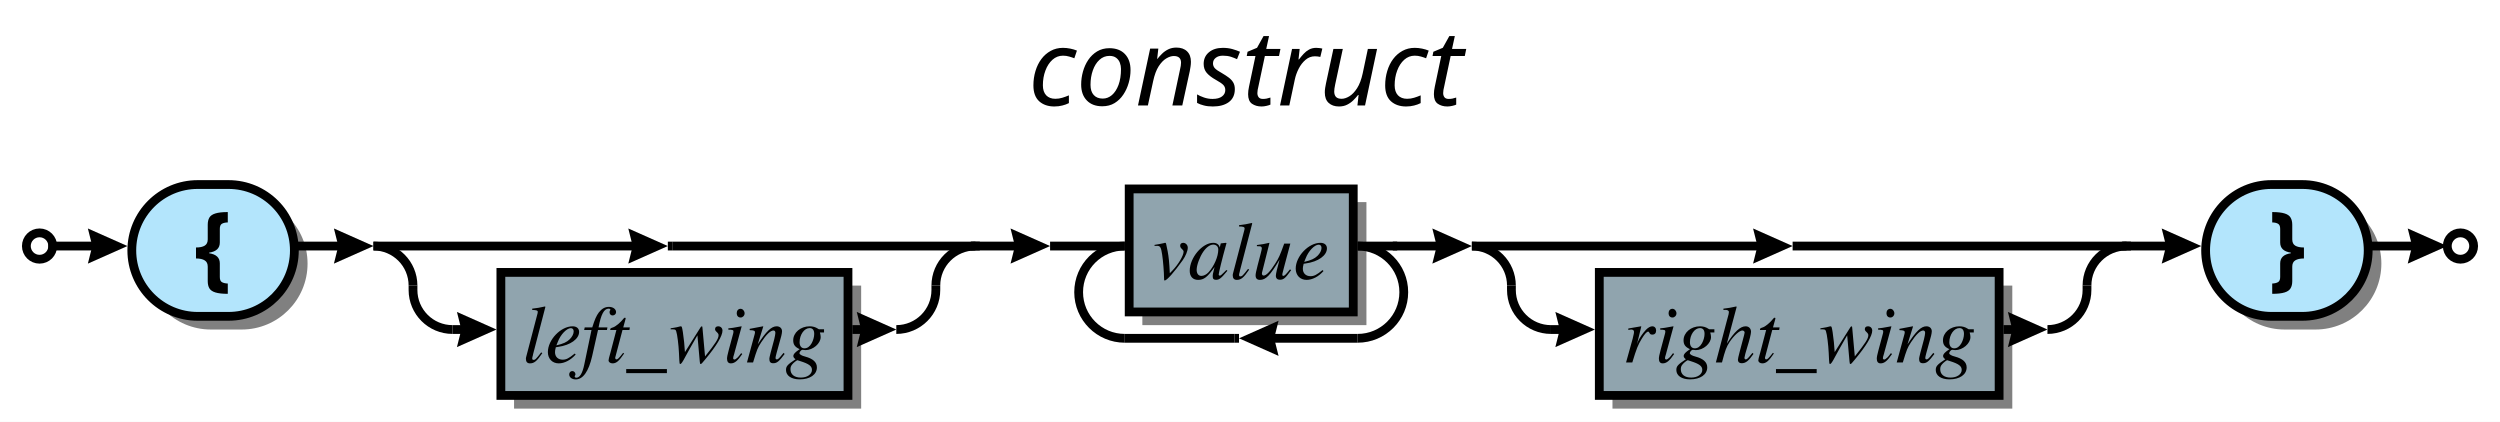
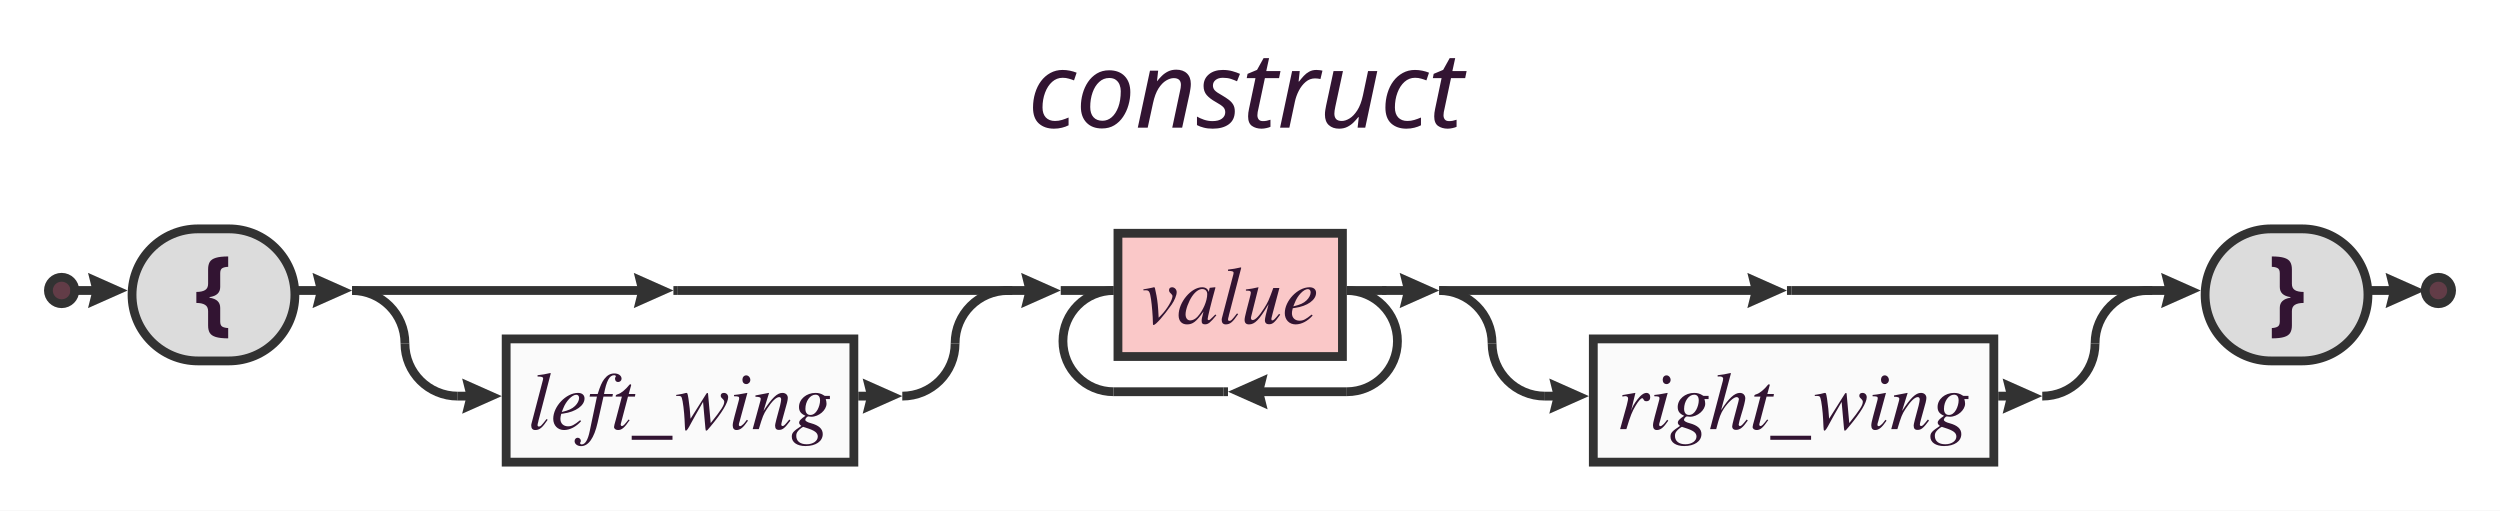
- <svg xmlns="http://www.w3.org/2000/svg" xml:space="preserve" width="569" height="96" version="1.1">
+ <svg xmlns="http://www.w3.org/2000/svg" xml:space="preserve" width="568" height="116" version="1.1">
  <style type="text/css">

- .box_font {fill:#000000; text-anchor:middle;
+ .hash_font {fill:#321432; text-anchor:middle;
    font-family:Times; font-size:14pt; font-weight:normal; font-style:italic;}
- .charclass_font {fill:#000000; text-anchor:middle;
+ .definitive_font {fill:#321432; text-anchor:middle;
+     font-family:Times; font-size:14pt; font-weight:normal; font-style:italic;}
+ .title_font {fill:#321432; text-anchor:middle;
+     font-family:Sans; font-size:18pt; font-weight:normal; font-style:italic;}
+ .non-terminal_font {fill:#321432; text-anchor:middle;
+     font-family:Times; font-size:14pt; font-weight:normal; font-style:italic;}
+ .negative_font {fill:#321432; text-anchor:middle;
+     font-family:Times; font-size:14pt; font-weight:normal; font-style:italic;}
+ .charclass_font {fill:#321432; text-anchor:middle;
    font-family:Sans; font-size:16pt; font-weight:bold; font-style:normal;}
- .title_font {fill:#000000; text-anchor:middle;
-     font-family:Sans; font-size:18pt; font-weight:normal; font-style:italic;}
- .bubble_font {fill:#000000; text-anchor:middle;
-     font-family:Sans; font-size:14pt; font-weight:bold; font-style:normal;}
- .token_font {fill:#000000; text-anchor:middle;
+ .space_font {fill:#321432; text-anchor:middle;
+     font-family:Sans; font-size:3pt; font-weight:normal; font-style:normal;}
+ .token_font {fill:#321432; text-anchor:middle;
    font-family:Sans; font-size:16pt; font-weight:bold; font-style:normal;}
.label {fill:#000;
  text-anchor:middle;
  font-size:16pt; font-weight:bold; font-family:Sans;}
.link {fill: #0D47A1;}
.link:hover {fill: #0D47A1; text-decoration:underline;}
.link:visited {fill: #4A148C;}

</style>
  <defs>
    <marker id="arrow" markerWidth="5" markerHeight="4" refX="2.5" refY="2" orient="auto" markerUnits="strokeWidth">
-       <path d="M0,0 L0.5,2 L0,4 L4.5,2 z" fill="#000000" />
+       <path d="M0,0 L0.5,2 L0,4 L4.5,2 z" fill="#323232" />
    </marker>
  </defs>
  <rect width="100%" height="100%" fill="white" />
-   <path d="M48.0,75.0 A15.0,15.0 0 0,1 48.0,45.0 H55.0 A15.0,15.0 0 0,1 55.0,75.0 z" stroke="none" fill-opacity="0.498" fill="#000000" />
-   <rect x="117.0" y="65.0" width="79.0" height="28.0" stroke="none" fill-opacity="0.498" fill="#000000" />
-   <rect x="260.0" y="46.0" width="51.0" height="28.0" stroke="none" fill-opacity="0.498" fill="#000000" />
-   <rect x="367.0" y="65.0" width="91.0" height="28.0" stroke="none" fill-opacity="0.498" fill="#000000" />
-   <path d="M520.0,75.0 A15.0,15.0 0 0,1 520.0,45.0 H527.0 A15.0,15.0 0 0,1 527.0,75.0 z" stroke="none" fill-opacity="0.498" fill="#000000" />
-   <circle cx="9" cy="56.0" r="3" stroke="#000000" stroke-width="2" fill="#FFFFFF" />
-   <path d="M45.0,72.0 A15.0,15.0 0 0,1 45.0,42.0 H52.0 A15.0,15.0 0 0,1 52.0,72.0 z" stroke="#000000" stroke-width="2" fill="#B3E5FC" />
-   <text class="token_font" x="48.5" y="63.5">{</text>
-   <line x1="152.0" y1="56.0" x2="153.0" y2="56.0" stroke="#000000" stroke-width="2" />
-   <rect x="114.0" y="62.0" width="79.0" height="28.0" stroke="#000000" stroke-width="2" fill="#90A4AE" />
-   <text class="box_font" x="153.5" y="82.5">left_wing</text>
-   <line x1="85.0" y1="56.0" x2="148.0" y2="56.0" stroke="#000000" stroke-width="2" marker-end="url(#arrow)" />
-   <line x1="153.0" y1="56.0" x2="223.0" y2="56.0" stroke="#000000" stroke-width="2" />
-   <path d="M94.0,65.0 A9.0,9.0 0 0,0 85.0,56.0" stroke="#000000" stroke-width="2" fill="none" />
-   <line x1="103.0" y1="75.0" x2="109.0" y2="75.0" stroke="#000000" stroke-width="2" marker-end="url(#arrow)" />
-   <line x1="194.0" y1="75.0" x2="200.0" y2="75.0" stroke="#000000" stroke-width="2" marker-end="url(#arrow)" />
-   <path d="M94.0,66.0 A9.0,9.0 0 0,0 103.0,75.0" stroke="#000000" stroke-width="2" fill="none" />
-   <path d="M204.0,75.0 A9.0,9.0 0 0,0 213.0,66.0" stroke="#000000" stroke-width="2" fill="none" />
-   <path d="M222.0,56.0 A9.0,9.0 0 0,0 213.0,65.0" stroke="#000000" stroke-width="2" fill="none" />
-   <line x1="94.0" y1="66.0" x2="94.0" y2="65.0" stroke="#000000" stroke-width="2" />
-   <line x1="213.0" y1="66.0" x2="213.0" y2="65.0" stroke="#000000" stroke-width="2" />
-   <line x1="67.0" y1="56.0" x2="81.0" y2="56.0" stroke="#000000" stroke-width="2" marker-end="url(#arrow)" />
-   <rect x="257.0" y="43.0" width="51.0" height="28.0" stroke="#000000" stroke-width="2" fill="#90A4AE" />
-   <text class="box_font" x="282.5" y="63.5">value</text>
-   <line x1="281.0" y1="77.0" x2="282.0" y2="77.0" stroke="#000000" stroke-width="2" />
-   <line x1="256.0" y1="77.0" x2="281.0" y2="77.0" stroke="#000000" stroke-width="2" />
-   <line x1="309.0" y1="77.0" x2="286.0" y2="77.0" stroke="#000000" stroke-width="2" marker-end="url(#arrow)" />
-   <line x1="239.0" y1="56.0" x2="256.0" y2="56.0" stroke="#000000" stroke-width="2" />
-   <path d="M256.0,56.0 A10.5,10.5 0 0,0 256.0,77.0" stroke="#000000" stroke-width="2" fill="none" />
-   <path d="M309.0,77.0 A10.5,10.5 0 0,0 309.0,56.0" stroke="#000000" stroke-width="2" fill="none" />
-   <line x1="309.0" y1="56.0" x2="318.0" y2="56.0" stroke="#000000" stroke-width="2" />
-   <line x1="221.0" y1="56.0" x2="235.0" y2="56.0" stroke="#000000" stroke-width="2" marker-end="url(#arrow)" />
-   <line x1="408.0" y1="56.0" x2="409.0" y2="56.0" stroke="#000000" stroke-width="2" />
-   <rect x="364.0" y="62.0" width="91.0" height="28.0" stroke="#000000" stroke-width="2" fill="#90A4AE" />
-   <text class="box_font" x="409.5" y="82.5">right_wing</text>
-   <line x1="335.0" y1="56.0" x2="404.0" y2="56.0" stroke="#000000" stroke-width="2" marker-end="url(#arrow)" />
-   <line x1="409.0" y1="56.0" x2="485.0" y2="56.0" stroke="#000000" stroke-width="2" />
-   <path d="M344.0,65.0 A9.0,9.0 0 0,0 335.0,56.0" stroke="#000000" stroke-width="2" fill="none" />
-   <line x1="353.0" y1="75.0" x2="359.0" y2="75.0" stroke="#000000" stroke-width="2" marker-end="url(#arrow)" />
-   <line x1="456.0" y1="75.0" x2="462.0" y2="75.0" stroke="#000000" stroke-width="2" marker-end="url(#arrow)" />
-   <path d="M344.0,66.0 A9.0,9.0 0 0,0 353.0,75.0" stroke="#000000" stroke-width="2" fill="none" />
-   <path d="M466.0,75.0 A9.0,9.0 0 0,0 475.0,66.0" stroke="#000000" stroke-width="2" fill="none" />
-   <path d="M484.0,56.0 A9.0,9.0 0 0,0 475.0,65.0" stroke="#000000" stroke-width="2" fill="none" />
-   <line x1="344.0" y1="66.0" x2="344.0" y2="65.0" stroke="#000000" stroke-width="2" />
-   <line x1="475.0" y1="66.0" x2="475.0" y2="65.0" stroke="#000000" stroke-width="2" />
-   <line x1="317.0" y1="56.0" x2="331.0" y2="56.0" stroke="#000000" stroke-width="2" marker-end="url(#arrow)" />
-   <path d="M517.0,72.0 A15.0,15.0 0 0,1 517.0,42.0 H524.0 A15.0,15.0 0 0,1 524.0,72.0 z" stroke="#000000" stroke-width="2" fill="#B3E5FC" />
-   <text class="token_font" x="520.5" y="63.5">}</text>
-   <line x1="483.0" y1="56.0" x2="497.0" y2="56.0" stroke="#000000" stroke-width="2" marker-end="url(#arrow)" />
-   <line x1="11" y1="56.0" x2="25.0" y2="56.0" stroke="#000000" stroke-width="2" marker-end="url(#arrow)" />
-   <circle cx="560.0" cy="56.0" r="3.0" stroke="#000000" stroke-width="2" fill="#FFFFFF" />
-   <line x1="539.0" y1="56.0" x2="553.0" y2="56.0" stroke="#000000" stroke-width="2" marker-end="url(#arrow)" />
-   <text class="title_font" x="283.5" y="24.0">construct</text>
+   <circle cx="14" cy="66.0" r="3" stroke="#323232" stroke-width="2" fill="#623C47" />
+   <path d="M45.0,82.0 A15.0,15.0 0 0,1 45.0,52.0 H52.0 A15.0,15.0 0 0,1 52.0,82.0 z" stroke="#323232" stroke-width="2" fill="#DCDCDC" />
+   <text class="token_font" x="48.5" y="73.5">{</text>
+   <line x1="153.0" y1="66.0" x2="154.0" y2="66.0" stroke="#323232" stroke-width="2" />
+   <rect x="115.0" y="77.0" width="79.0" height="28.0" stroke="#323232" stroke-width="2" fill="#FAFAFA" />
+   <text class="non-terminal_font" x="154.5" y="97.5">left_wing</text>
+   <line x1="80.0" y1="66.0" x2="149.0" y2="66.0" stroke="#323232" stroke-width="2" marker-end="url(#arrow)" />
+   <line x1="154.0" y1="66.0" x2="230.0" y2="66.0" stroke="#323232" stroke-width="2" />
+   <path d="M92.0,78.0 A12.0,12.0 0 0,0 80.0,66.0" stroke="#323232" stroke-width="2" fill="none" />
+   <line x1="104.0" y1="90.0" x2="110.0" y2="90.0" stroke="#323232" stroke-width="2" marker-end="url(#arrow)" />
+   <line x1="195.0" y1="90.0" x2="201.0" y2="90.0" stroke="#323232" stroke-width="2" marker-end="url(#arrow)" />
+   <path d="M92.0,78.0 A12.0,12.0 0 0,0 104.0,90.0" stroke="#323232" stroke-width="2" fill="none" />
+   <path d="M205.0,90.0 A12.0,12.0 0 0,0 217.0,78.0" stroke="#323232" stroke-width="2" fill="none" />
+   <path d="M229.0,66.0 A12.0,12.0 0 0,0 217.0,78.0" stroke="#323232" stroke-width="2" fill="none" />
+   <line x1="92.0" y1="78.0" x2="92.0" y2="78.0" stroke="#323232" stroke-width="2" />
+   <line x1="217.0" y1="78.0" x2="217.0" y2="78.0" stroke="#323232" stroke-width="2" />
+   <line x1="67.0" y1="66.0" x2="76.0" y2="66.0" stroke="#323232" stroke-width="2" marker-end="url(#arrow)" />
+   <rect x="254.0" y="53.0" width="51.0" height="28.0" stroke="#323232" stroke-width="2" fill="#FAC8C8" />
+   <text class="definitive_font" x="279.5" y="73.5">value</text>
+   <line x1="278.0" y1="89.0" x2="279.0" y2="89.0" stroke="#323232" stroke-width="2" />
+   <line x1="253.0" y1="89.0" x2="278.0" y2="89.0" stroke="#323232" stroke-width="2" />
+   <line x1="306.0" y1="89.0" x2="283.0" y2="89.0" stroke="#323232" stroke-width="2" marker-end="url(#arrow)" />
+   <line x1="241.0" y1="66.0" x2="253.0" y2="66.0" stroke="#323232" stroke-width="2" />
+   <path d="M253.0,66.0 A11.5,11.5 0 0,0 253.0,89.0" stroke="#323232" stroke-width="2" fill="none" />
+   <path d="M306.0,89.0 A11.5,11.5 0 0,0 306.0,66.0" stroke="#323232" stroke-width="2" fill="none" />
+   <line x1="306.0" y1="66.0" x2="315.0" y2="66.0" stroke="#323232" stroke-width="2" />
+   <line x1="228.0" y1="66.0" x2="237.0" y2="66.0" stroke="#323232" stroke-width="2" marker-end="url(#arrow)" />
+   <line x1="406.0" y1="66.0" x2="407.0" y2="66.0" stroke="#323232" stroke-width="2" />
+   <rect x="362.0" y="77.0" width="91.0" height="28.0" stroke="#323232" stroke-width="2" fill="#FAFAFA" />
+   <text class="non-terminal_font" x="407.5" y="97.5">right_wing</text>
+   <line x1="327.0" y1="66.0" x2="402.0" y2="66.0" stroke="#323232" stroke-width="2" marker-end="url(#arrow)" />
+   <line x1="407.0" y1="66.0" x2="489.0" y2="66.0" stroke="#323232" stroke-width="2" />
+   <path d="M339.0,78.0 A12.0,12.0 0 0,0 327.0,66.0" stroke="#323232" stroke-width="2" fill="none" />
+   <line x1="351.0" y1="90.0" x2="357.0" y2="90.0" stroke="#323232" stroke-width="2" marker-end="url(#arrow)" />
+   <line x1="454.0" y1="90.0" x2="460.0" y2="90.0" stroke="#323232" stroke-width="2" marker-end="url(#arrow)" />
+   <path d="M339.0,78.0 A12.0,12.0 0 0,0 351.0,90.0" stroke="#323232" stroke-width="2" fill="none" />
+   <path d="M464.0,90.0 A12.0,12.0 0 0,0 476.0,78.0" stroke="#323232" stroke-width="2" fill="none" />
+   <path d="M488.0,66.0 A12.0,12.0 0 0,0 476.0,78.0" stroke="#323232" stroke-width="2" fill="none" />
+   <line x1="339.0" y1="78.0" x2="339.0" y2="78.0" stroke="#323232" stroke-width="2" />
+   <line x1="476.0" y1="78.0" x2="476.0" y2="78.0" stroke="#323232" stroke-width="2" />
+   <line x1="314.0" y1="66.0" x2="323.0" y2="66.0" stroke="#323232" stroke-width="2" marker-end="url(#arrow)" />
+   <path d="M516.0,82.0 A15.0,15.0 0 0,1 516.0,52.0 H523.0 A15.0,15.0 0 0,1 523.0,82.0 z" stroke="#323232" stroke-width="2" fill="#DCDCDC" />
+   <text class="token_font" x="519.5" y="73.5">}</text>
+   <line x1="487.0" y1="66.0" x2="496.0" y2="66.0" stroke="#323232" stroke-width="2" marker-end="url(#arrow)" />
+   <line x1="16" y1="66.0" x2="25.0" y2="66.0" stroke="#323232" stroke-width="2" marker-end="url(#arrow)" />
+   <circle cx="554.0" cy="66.0" r="3.0" stroke="#323232" stroke-width="2" fill="#623C47" />
+   <line x1="538.0" y1="66.0" x2="547.0" y2="66.0" stroke="#323232" stroke-width="2" marker-end="url(#arrow)" />
+   <text class="title_font" x="283.0" y="29.0">construct</text>
</svg>
